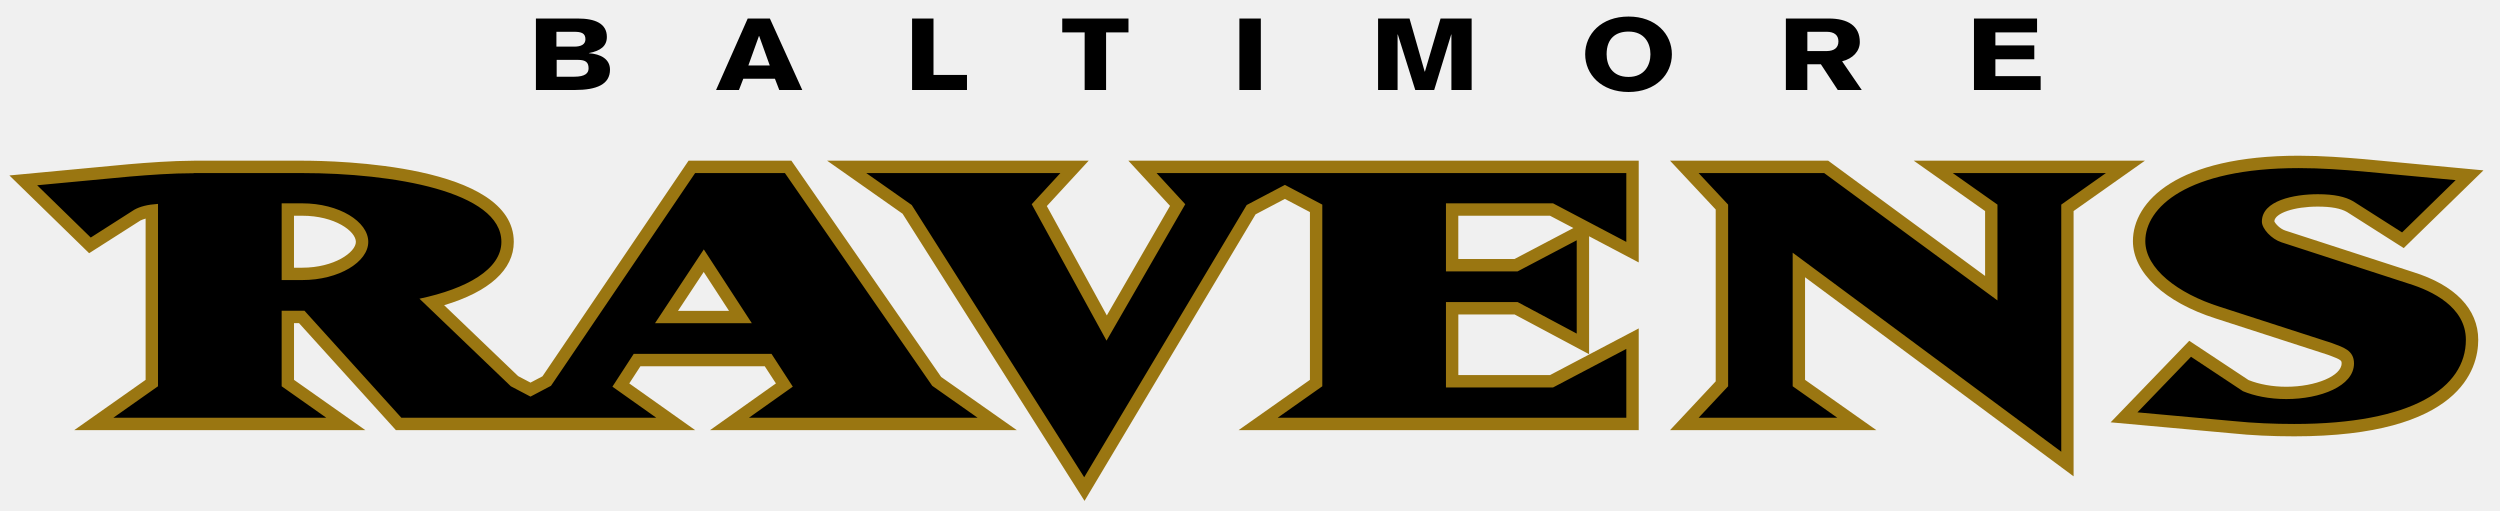
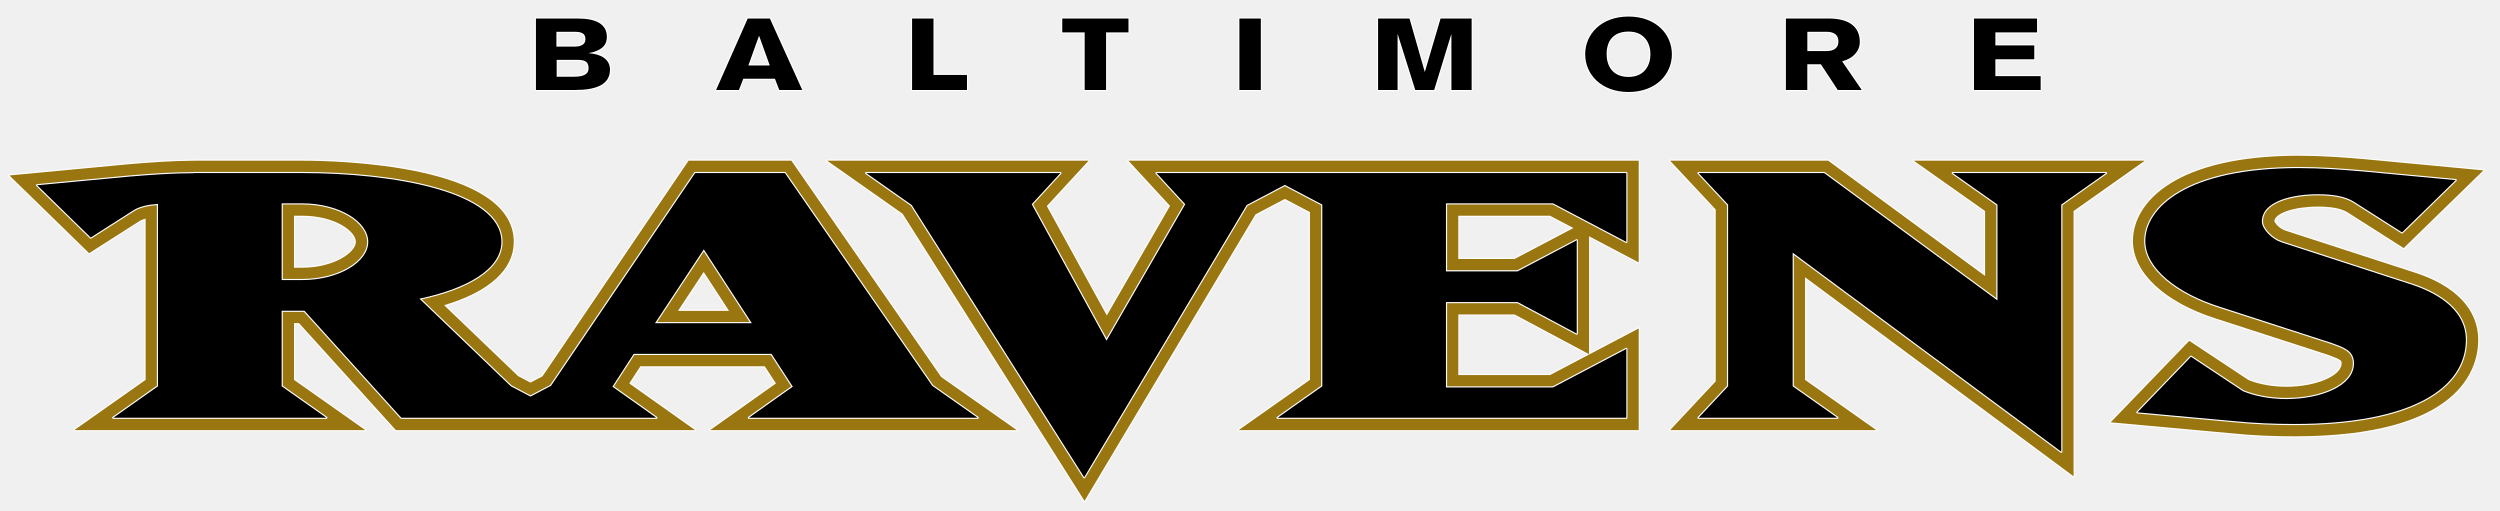
<svg xmlns="http://www.w3.org/2000/svg" xml:space="preserve" height="39.333" viewBox="0 0 192.695 39.333" width="192.69" version="1.1">
+   <style>
+     path{
+         stroke:#fff;
+         stroke-width:0.7;
+         paint-order:stroke fill;
+         stroke-linejoin:round;
+     }
+     </style>
  <g transform="matrix(1.25 0 0 -1.25 -286.04 512.35)">
    <g transform="matrix(.25 0 0 .25 229.41 295.59)">
      <path d="m705.89 42.906c-37.767 0-51.174 14.187-51.174 26.33 0 9.707 9.774 18.836 25.49 23.842 0 0 33.795 10.932 34.627 11.207 0.156 0.059 0.764 0.281 0.764 0.281 3.461 1.285 3.461 1.582 3.461 2.377 0 3.832-7.961 7.197-17.045 7.197-4.241 0-8.349-0.742-11.646-2.064-0.721-0.475-18.285-12.105-18.285-12.105l-24.242 25.133 37.545 3.408c5.63 0.594 12.233 0.914 19.051 0.914 51.218 0 56.744-20.818 56.744-29.768 0-9.455-7.161-16.89-20.166-20.908l-39.29-12.758c-1.753-0.565-3.158-2.207-3.41-2.875 0.178-2.51 6.107-4.521 13.4-4.521 4.122 0 7.054 0.548 9 1.662 0.223 0.148 17.492 11.127 17.492 11.127l24.576-23.961-36.877-3.469c-5.986-0.505-12.938-1.047-20.016-1.047zm-649 1.537c-7.019 0.044-13.992 0.581-19.979 1.078-0.037 0.015-36.906 3.469-36.906 3.469l24.584 23.975s15.583-9.923 15.828-10.094c0.423-0.23 1.023-0.394 1.588-0.58v49.719c-2.518 1.768-21.998 15.5-21.998 15.5h89.742s-19.474-13.732-21.992-15.5v-17.484h1.545c2.102 2.325 29.865 32.984 29.865 32.984h92.268s-16.68-11.816-20.312-14.4c1.456-2.236 2.449-3.774 3.43-5.281h38.348c0.98 1.508 1.982 3.046 3.438 5.281-3.624 2.585-20.305 14.4-20.305 14.4h94.562s-22.303-15.665-23.32-16.393c-0.765-1.099-46.168-66.674-46.168-66.674h-31.707s-43.992 64.937-45.039 66.475c-0.297 0.163-1.679 0.883-3.691 1.945-2.176-1.129-3.623-1.902-3.816-2.006-0.61-0.6-16.18-15.51-22.81-21.86 13.89-4.152 21.47-10.956 21.47-19.52 0-23.819-54.352-25.037-65.248-25.037h-33.371zm195.24 0s22.133 15.553 23.262 16.355c0.81 1.255 56.09 88.531 56.09 88.531s51.657-86.548 52.734-88.346c0.579-0.304 4.33-2.279 9.039-4.76 3.766 1.976 6.772 3.572 7.723 4.062v51.723c-2.518 1.768-21.99 15.5-21.99 15.5h123.36v-31.357s-25.795 13.577-27.348 14.387h-28.268v-18.695h17.336c1.53 0.81 22.979 12.256 22.979 12.256v-36.355c4.761 2.51 15.301 8.065 15.301 8.065v-31.365h-86.727-70.619s10.495 11.395 12.842 13.928c-2.117 3.684-14.802 25.667-19.488 33.777-4.486-8.185-16.496-30.094-18.494-33.719 2.325-2.525 12.895-13.986 12.895-13.986h-80.623zm259.88 0l14.074 15.049v52.979c-1.627 1.738-14.074 15.039-14.074 15.039h63.6s-19.467-13.718-21.984-15.5v-31.633c10.443 7.754 82.797 61.379 82.797 61.379v-81.789c2.51-1.782 21.984-15.523 21.984-15.523h-12.023-59.232s19.466 13.741 21.984 15.523v20.01c-9.544-7.011-48.365-35.533-48.365-35.533h-48.76zm-424.26 16.965h2.504c10.123 0 16.576 4.782 16.576 8.072 0 3.164-6.609 7.955-16.576 7.955h-2.504v-16.027zm358.97 0h28.268c0.512 0.275 3.916 2.057 7.221 3.795-0.186 0.089-16.624 8.75-18.146 9.545h-17.342v-13.34zm-232.65 17.334c2.637 4.04 4.814 7.399 7.807 11.996h-15.73c3.053-4.612 5.272-7.971 7.924-11.996z" transform="matrix(.8 0 0 -.8 0 453.08)" fill="#9a7611" />
      <path d="m499.21 0c-8.43 0-13.369 5.436-13.369 11.623 0 6.187 4.939 11.639 13.369 11.639 8.422 0 13.361-5.452 13.361-11.639 0-6.187-4.94-11.623-13.36-11.623zm-336.87 0.609v22.035h12.039c6.714 0 10.799-1.745 10.799-6.283 0-3.246-2.896-4.826-6.498-5.049v-0.053c3.602-0.683 5.533-2.162 5.533-4.984 0-4.115-3.609-5.666-8.949-5.666h-12.924zm65.299 0-9.758 22.035h7.055l1.338-3.467h9.758l1.338 3.467h7.092l-9.988-22.035h-6.834zm50.676 0v22.035h16.928v-4.641h-10.324v-17.395h-6.604zm46.301 0v4.277h6.908v17.758h6.604v-17.758h6.906v-4.277h-20.418zm54.613 0v22.035h6.609v-22.035h-6.609zm42.758 0v22.035h6.016v-17.111h0.074l5.377 17.111h5.832l5.242-17.111h0.068v17.111h6.238v-22.035h-9.582l-4.82 16.369h-0.074l-4.678-16.369h-9.693zm125.73 0v22.035h6.611v-7.924h4.188l5.199 7.924h7.398l-6.061-8.852c3.305-0.802 5.459-3.098 5.459-5.936 0-4.954-3.64-7.248-9.582-7.248h-13.213zm57.992 0v22.035h20.559v-4.269h-13.955v-5.207h11.994v-4.264h-11.994v-4.018h12.848v-4.277h-19.451zm-106.5 4.025c4.894 0 6.752 3.535 6.752 6.988 0 3.402-1.857 6.996-6.752 6.996-5.199 0-6.76-3.78-6.76-6.996 0-4.954 2.89-6.988 6.76-6.988zm-330.55 0.066h5.496c2.191 0 3.453 0.43 3.453 2.287 0 1.604-1.336 2.289-3.453 2.289h-5.496v-4.576zm385.68 0h6.045c2.117 0.03 3.535 0.928 3.535 2.963 0 2.042-1.418 2.943-3.535 2.973h-6.045v-5.936zm-323.24 1.301h0.074l3.268 9.09h-6.604l3.262-9.09zm-62.359 7.359h6.572c2.443 0 3.262 0.801 3.262 2.621 0 1.426-0.966 2.57-4.457 2.57h-5.377v-5.191zm537.15 33.363c-34.73 0-47.355 12.27-47.355 22.512 0 8.445 9.96 16.109 22.824 20.201l34.729 11.238c3.394 1.292 6.789 2.175 6.789 6.268 0 7.048-10.428 10.992-20.863 10.992-5.348 0-9.967-1.009-13.369-2.42l-16.02-10.621-16.518 17.135 29.627 2.695c6.075 0.624 12.618 0.891 18.701 0.891 36.423 0 52.934-11.125 52.934-25.957 0-10.108-10.451-15.085-17.484-17.262l-39.342-12.781c-3.157-1.032-6.068-4.218-6.068-6.394 0-6.514 9.961-8.445 17.24-8.445 5.102 0 8.503 0.78 10.932 2.191l15.055 9.588 16.518-16.117-28.668-2.682c-6.068-0.527-12.864-1.031-19.66-1.031zm-649 1.537-0.045 0.045c-6.781 0-13.555 0.52-19.615 1.018l-28.66 2.695 16.518 16.117 13.412-8.562c1.745-0.995 4.116-1.605 7.324-1.812v56.23l-13.777 9.707h65.672l-13.771-9.707v-23.283h7.041l29.865 32.99h27.436 24.77 26.396l-13.531-9.588 6.557-10.102h42.5l6.557 10.102-13.531 9.588h70.521l-14-9.848-45.418-65.59h-27.689l-44.436 65.59-6.32 3.328-6.061-3.188-28.172-26.998c14.572-3.06 25.26-9.069 25.26-17.514 0-15.59-33.511-21.219-61.43-21.219h-33.371zm207.3 0 14.021 9.848 53.172 83.936 50.096-83.936 11.781-6.203 11.533 6.078v56.008l-13.77 9.707h107.5v-21.227l-22.586 11.883h-33.021v-26.328h22.096l18.219 9.723v-28.773l-18.219 9.588h-22.096v-20.975h33.021l22.586 11.891v-21.219h-98.344-13.836-32.643l8.838 9.604-24.271 42.061-23.068-42.061 8.838-9.604h-59.848zm256.62 0 9.1 9.723v56.008l-9.1 9.707h42.773l-13.77-9.707v-41.184l82.807 61.363v-76.188l13.77-9.723h-47.215l13.777 9.723v29.537l-53.424-39.26h-38.719zm-436.86 9.328h6.314c11.408 0 20.387 5.63 20.387 11.891 0 6.142-8.979 11.766-20.387 11.766h-6.314v-23.656zm130.15 14.201 14.811 22.764h-29.857l15.047-22.764z" transform="matrix(.8 0 0 -.8 0 453.08)" />
    </g>
  </g>
</svg>
